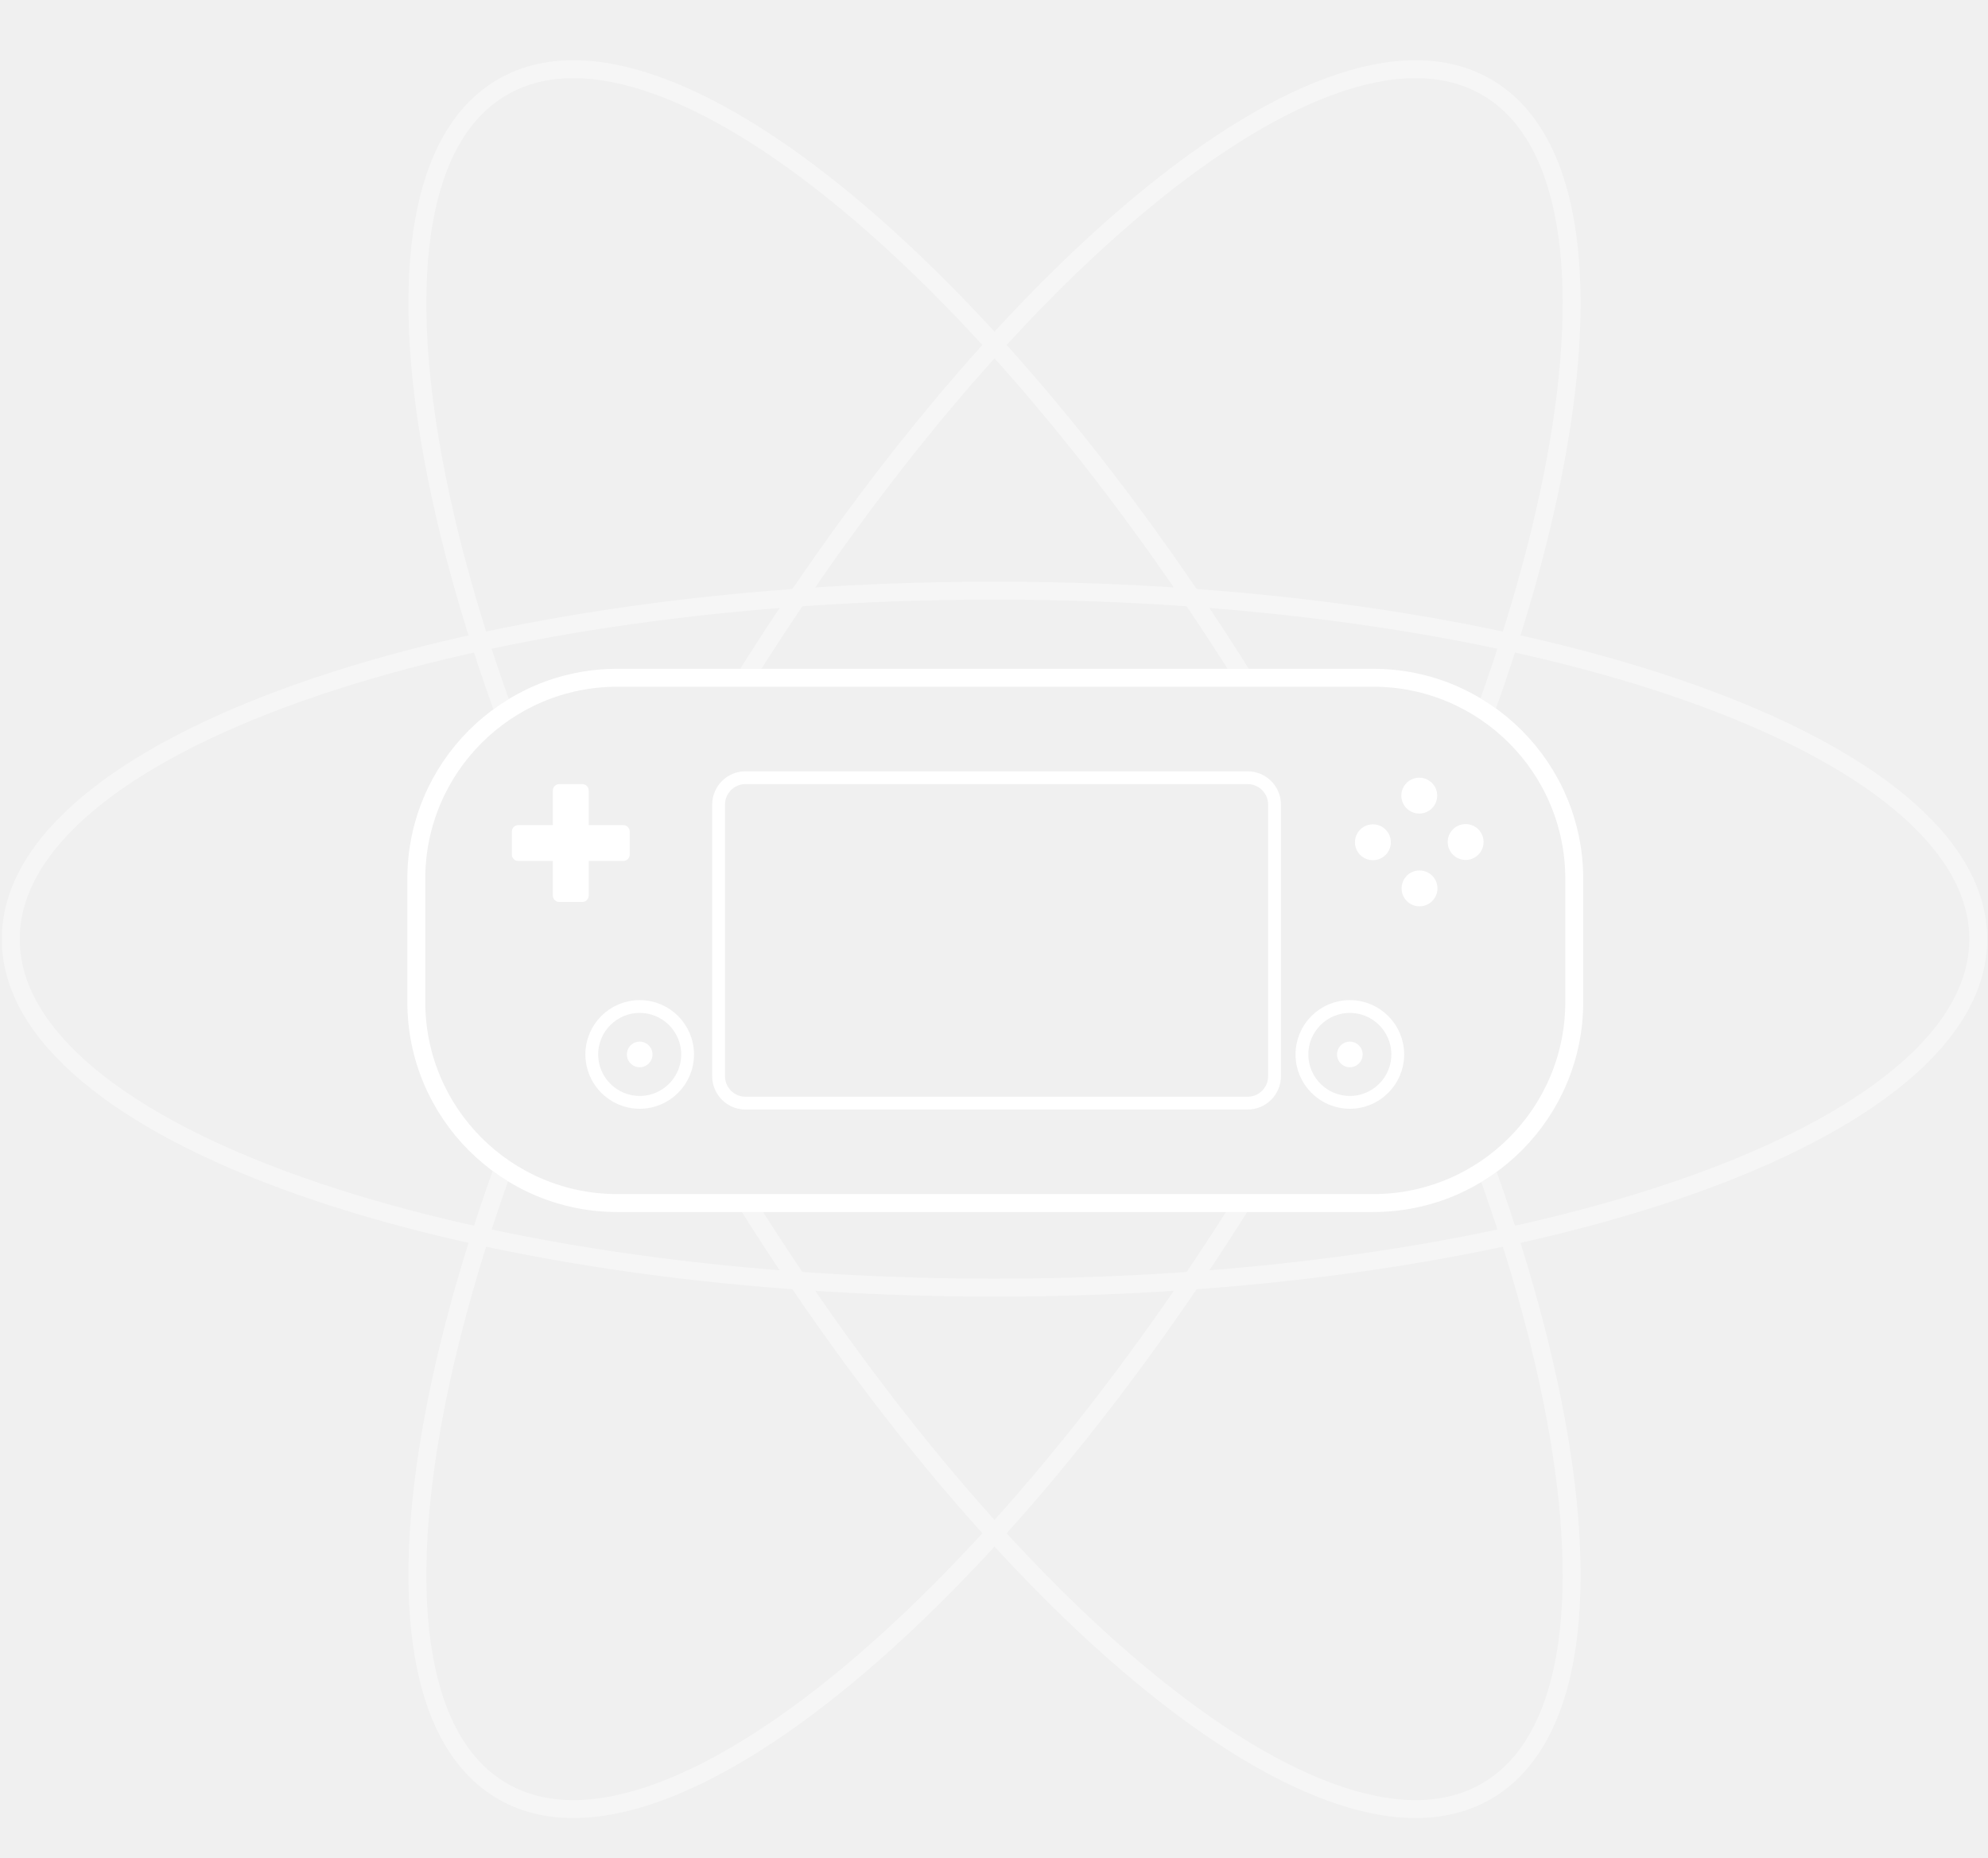
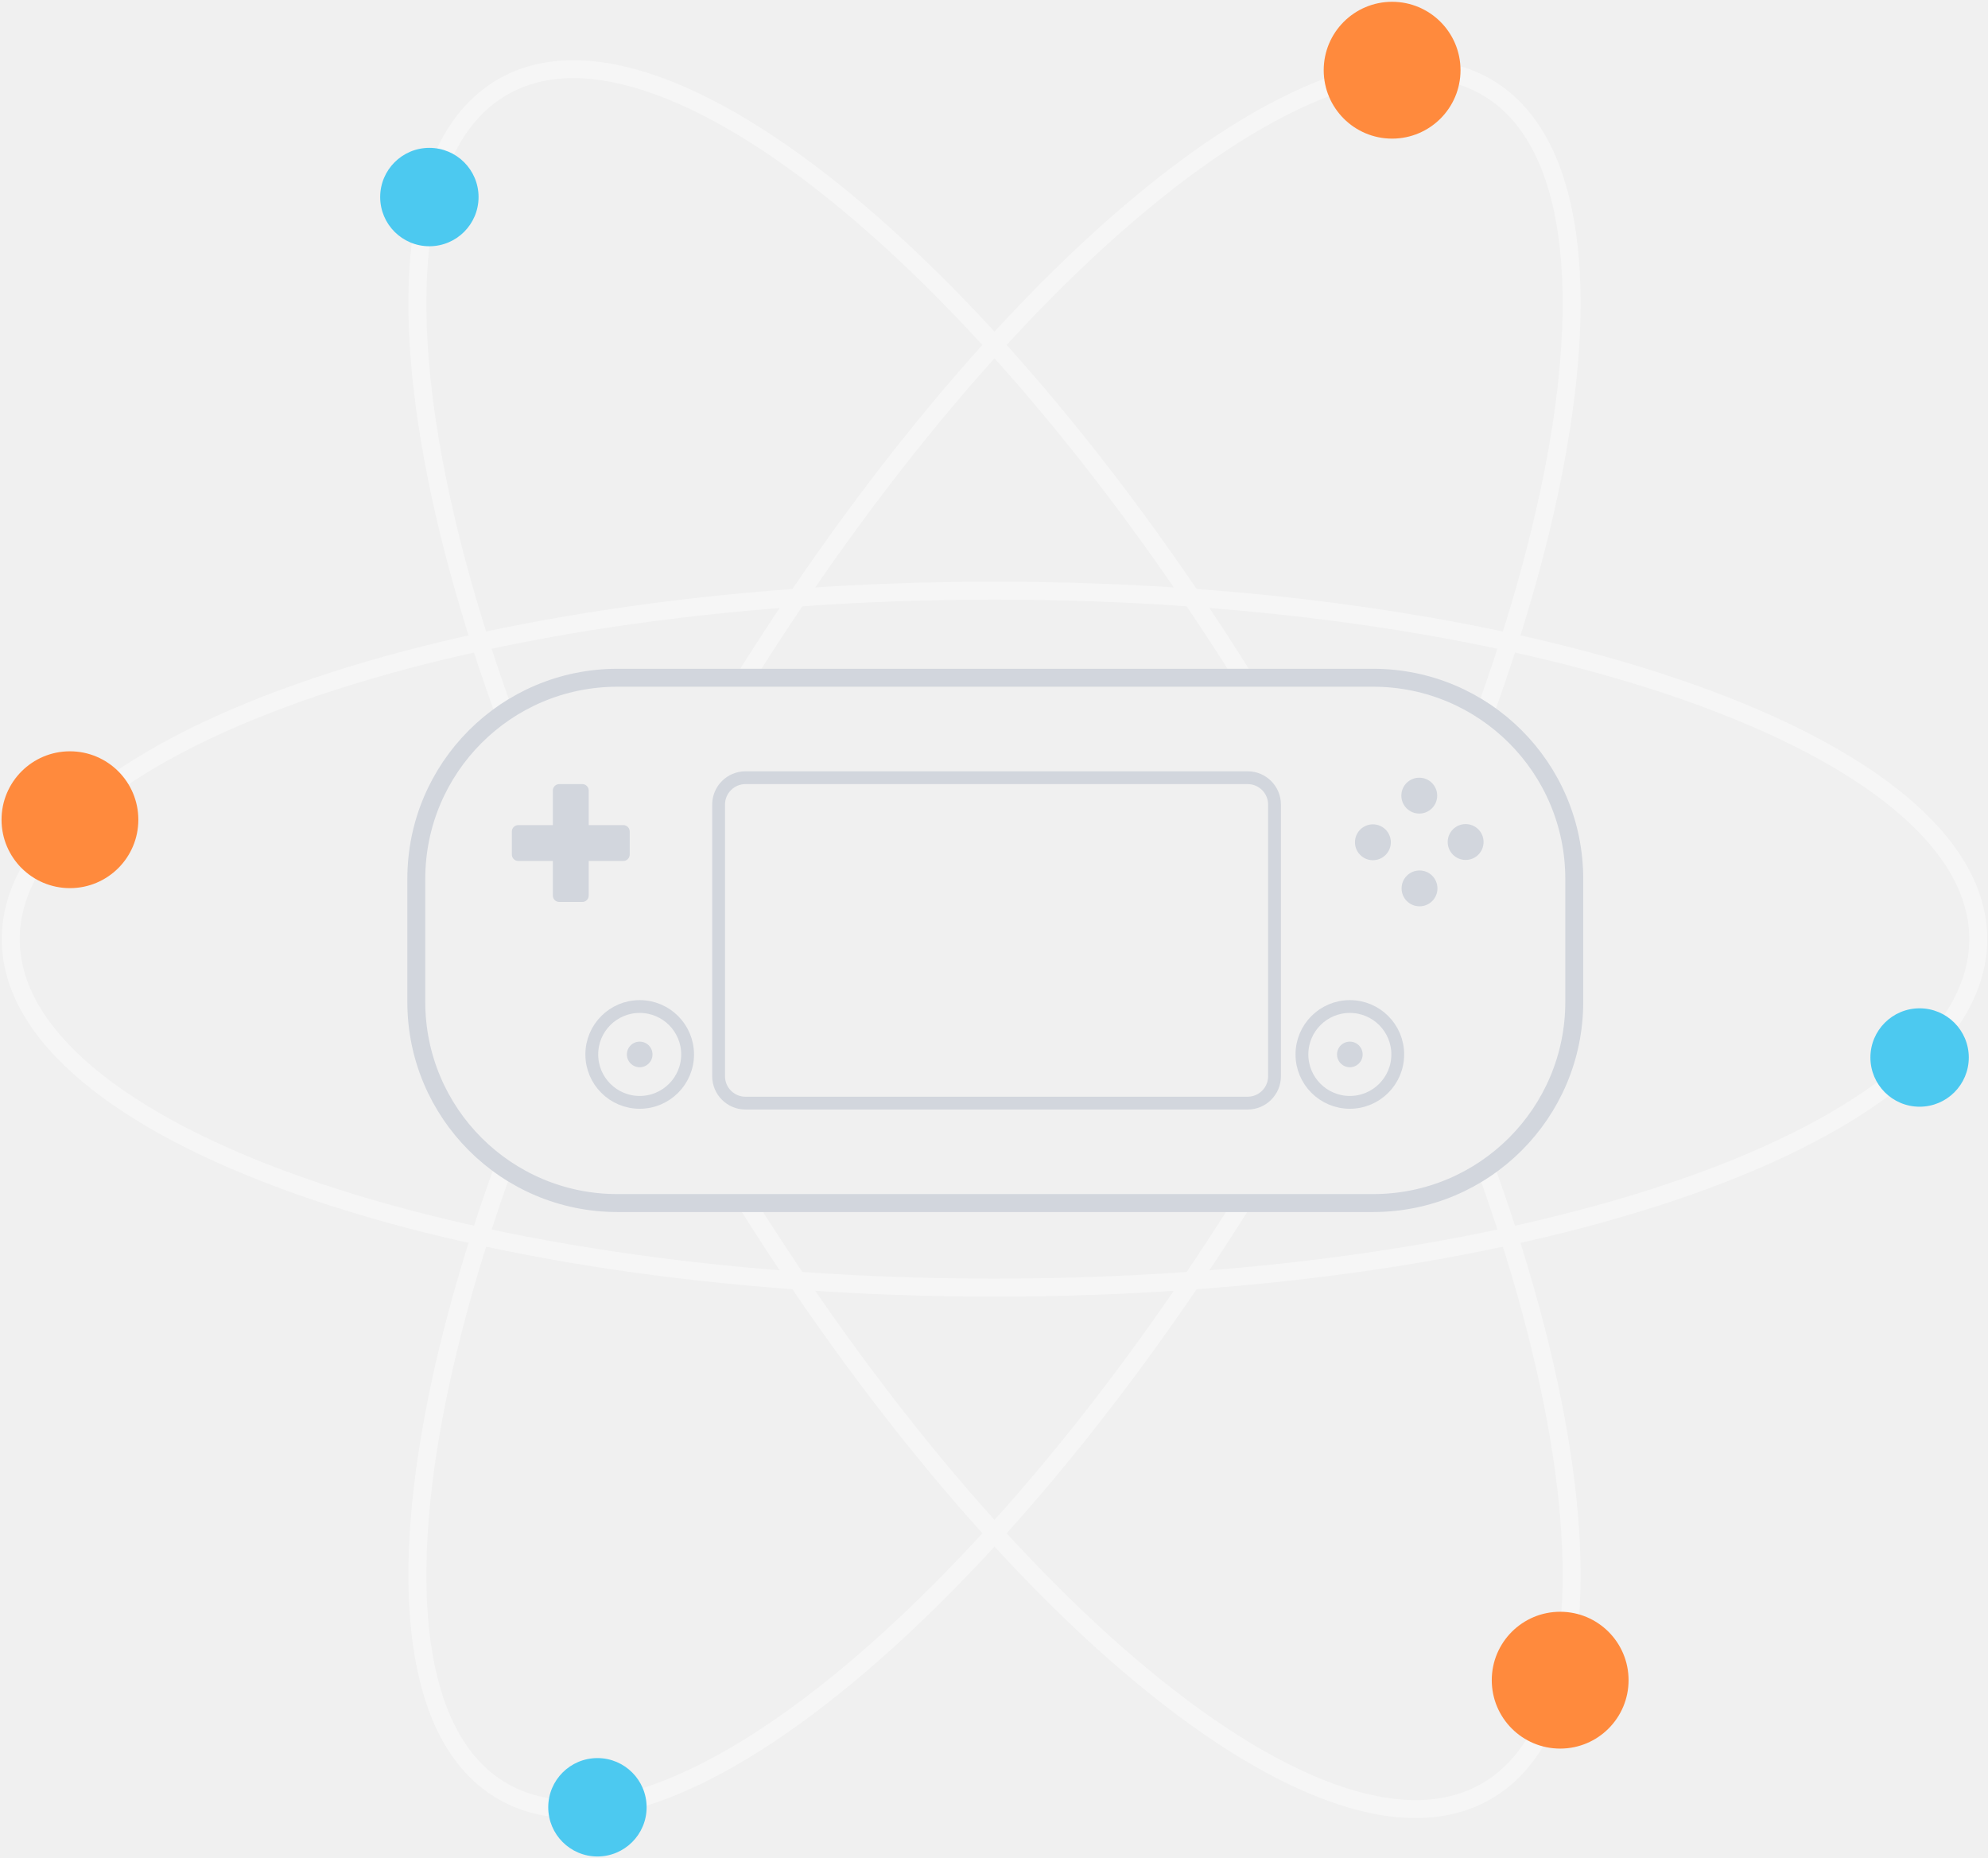
<svg xmlns="http://www.w3.org/2000/svg" width="776" height="725" viewBox="124 146 776 725">
  <style>
-     .hand  { fill: none; stroke: #ffffff; }
-     .key   { fill: #ffffff; }
+     .hand  { fill: none; stroke: #d2d6dd; }
+     .key   { fill: #d2d6dd; }
    .orbit { fill: none; stroke: #ffffff; stroke-width: 7; }
+     .warm  { fill: #ff8a3d; }
+     .cool  { fill: #4cc9f0; }
+ 
  </style>
  <defs>
    <mask id="behind-body" maskUnits="userSpaceOnUse" x="124" y="146" width="776" height="725">
      <rect x="124" y="146" width="776" height="725" fill="#fff" />
      <rect x="283" y="407" width="459" height="212" rx="82" fill="#000" />
    </mask>
  </defs>
  <g opacity="0.4" mask="url(#behind-body)">
    <ellipse class="orbit" cx="512.2" cy="512.5" rx="384" ry="136" />
    <ellipse class="orbit" cx="512.2" cy="512.5" rx="384" ry="136" transform="rotate(60 512.2 512.5)" />
    <ellipse class="orbit" cx="512.2" cy="512.5" rx="384" ry="136" transform="rotate(-60 512.2 512.5)" />
  </g>
  <rect class="hand" x="286.5" y="410.5" width="452" height="205" rx="78.5" stroke-width="7" />
  <rect class="hand" x="404.5" y="449.5" width="217" height="127" rx="10.5" stroke-width="5" fill="#fff" fill-opacity="0.05" />
  <rect class="key" x="323.8" y="468" width="46" height="14" rx="2.5" />
  <rect class="key" x="339.8" y="452" width="14" height="46" rx="2.5" />
  <circle class="key" cx="678" cy="456.5" r="7" />
  <circle class="key" cx="659.9" cy="474.7" r="7" />
  <circle class="key" cx="696.1" cy="474.6" r="7" />
  <circle class="key" cx="678.1" cy="492.7" r="7" />
  <circle class="hand" cx="373.7" cy="557.5" r="18.7" stroke-width="5" />
  <circle class="hand" cx="650.9" cy="557.5" r="18.7" stroke-width="5" />
  <circle class="key" cx="373.7" cy="557.5" r="5" />
  <circle class="key" cx="650.9" cy="557.5" r="5" />
+   <circle class="warm" cx="667.4" cy="173.4" r="26.7" />
+   <circle class="warm" cx="151.3" cy="465.9" r="26.7" />
+   <circle class="warm" cx="733" cy="801.7" r="26.7" />
+   <circle class="cool" cx="291.6" cy="222.9" r="19.2" />
+   <circle class="cool" cx="873.3" cy="558.7" r="19.2" />
+   <circle class="cool" cx="357.2" cy="851.3" r="19.2" />
</svg>
